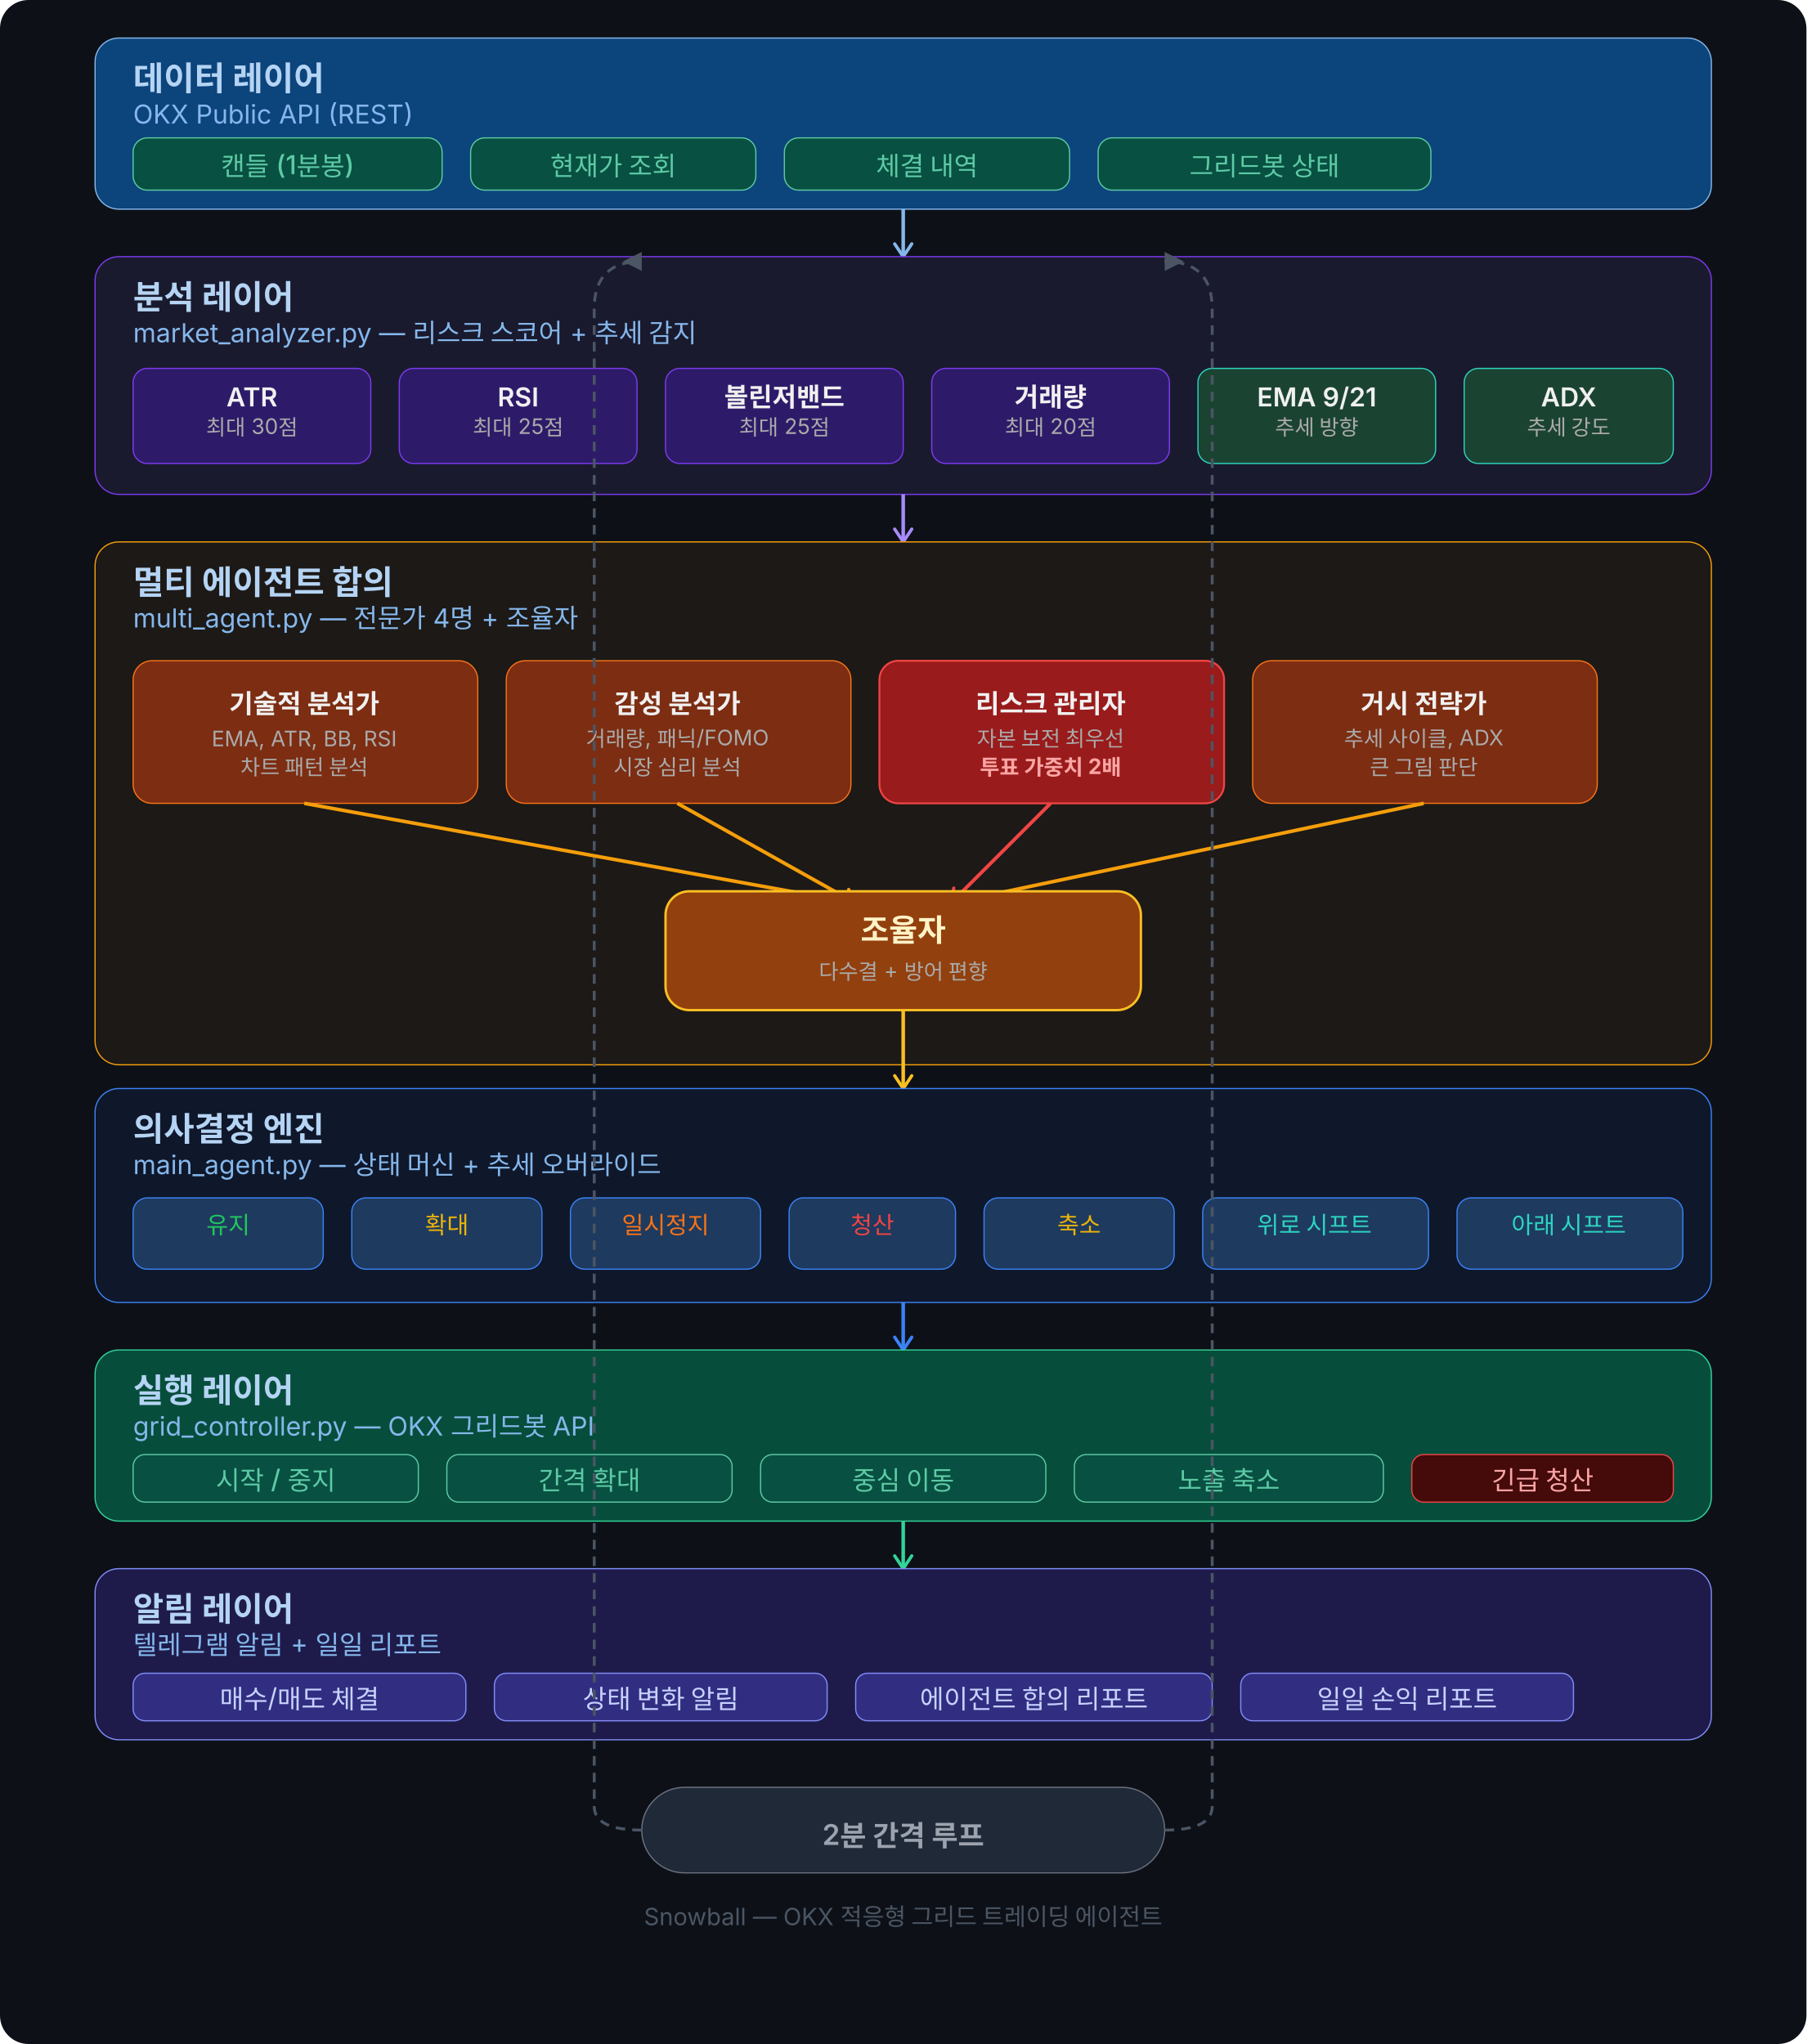
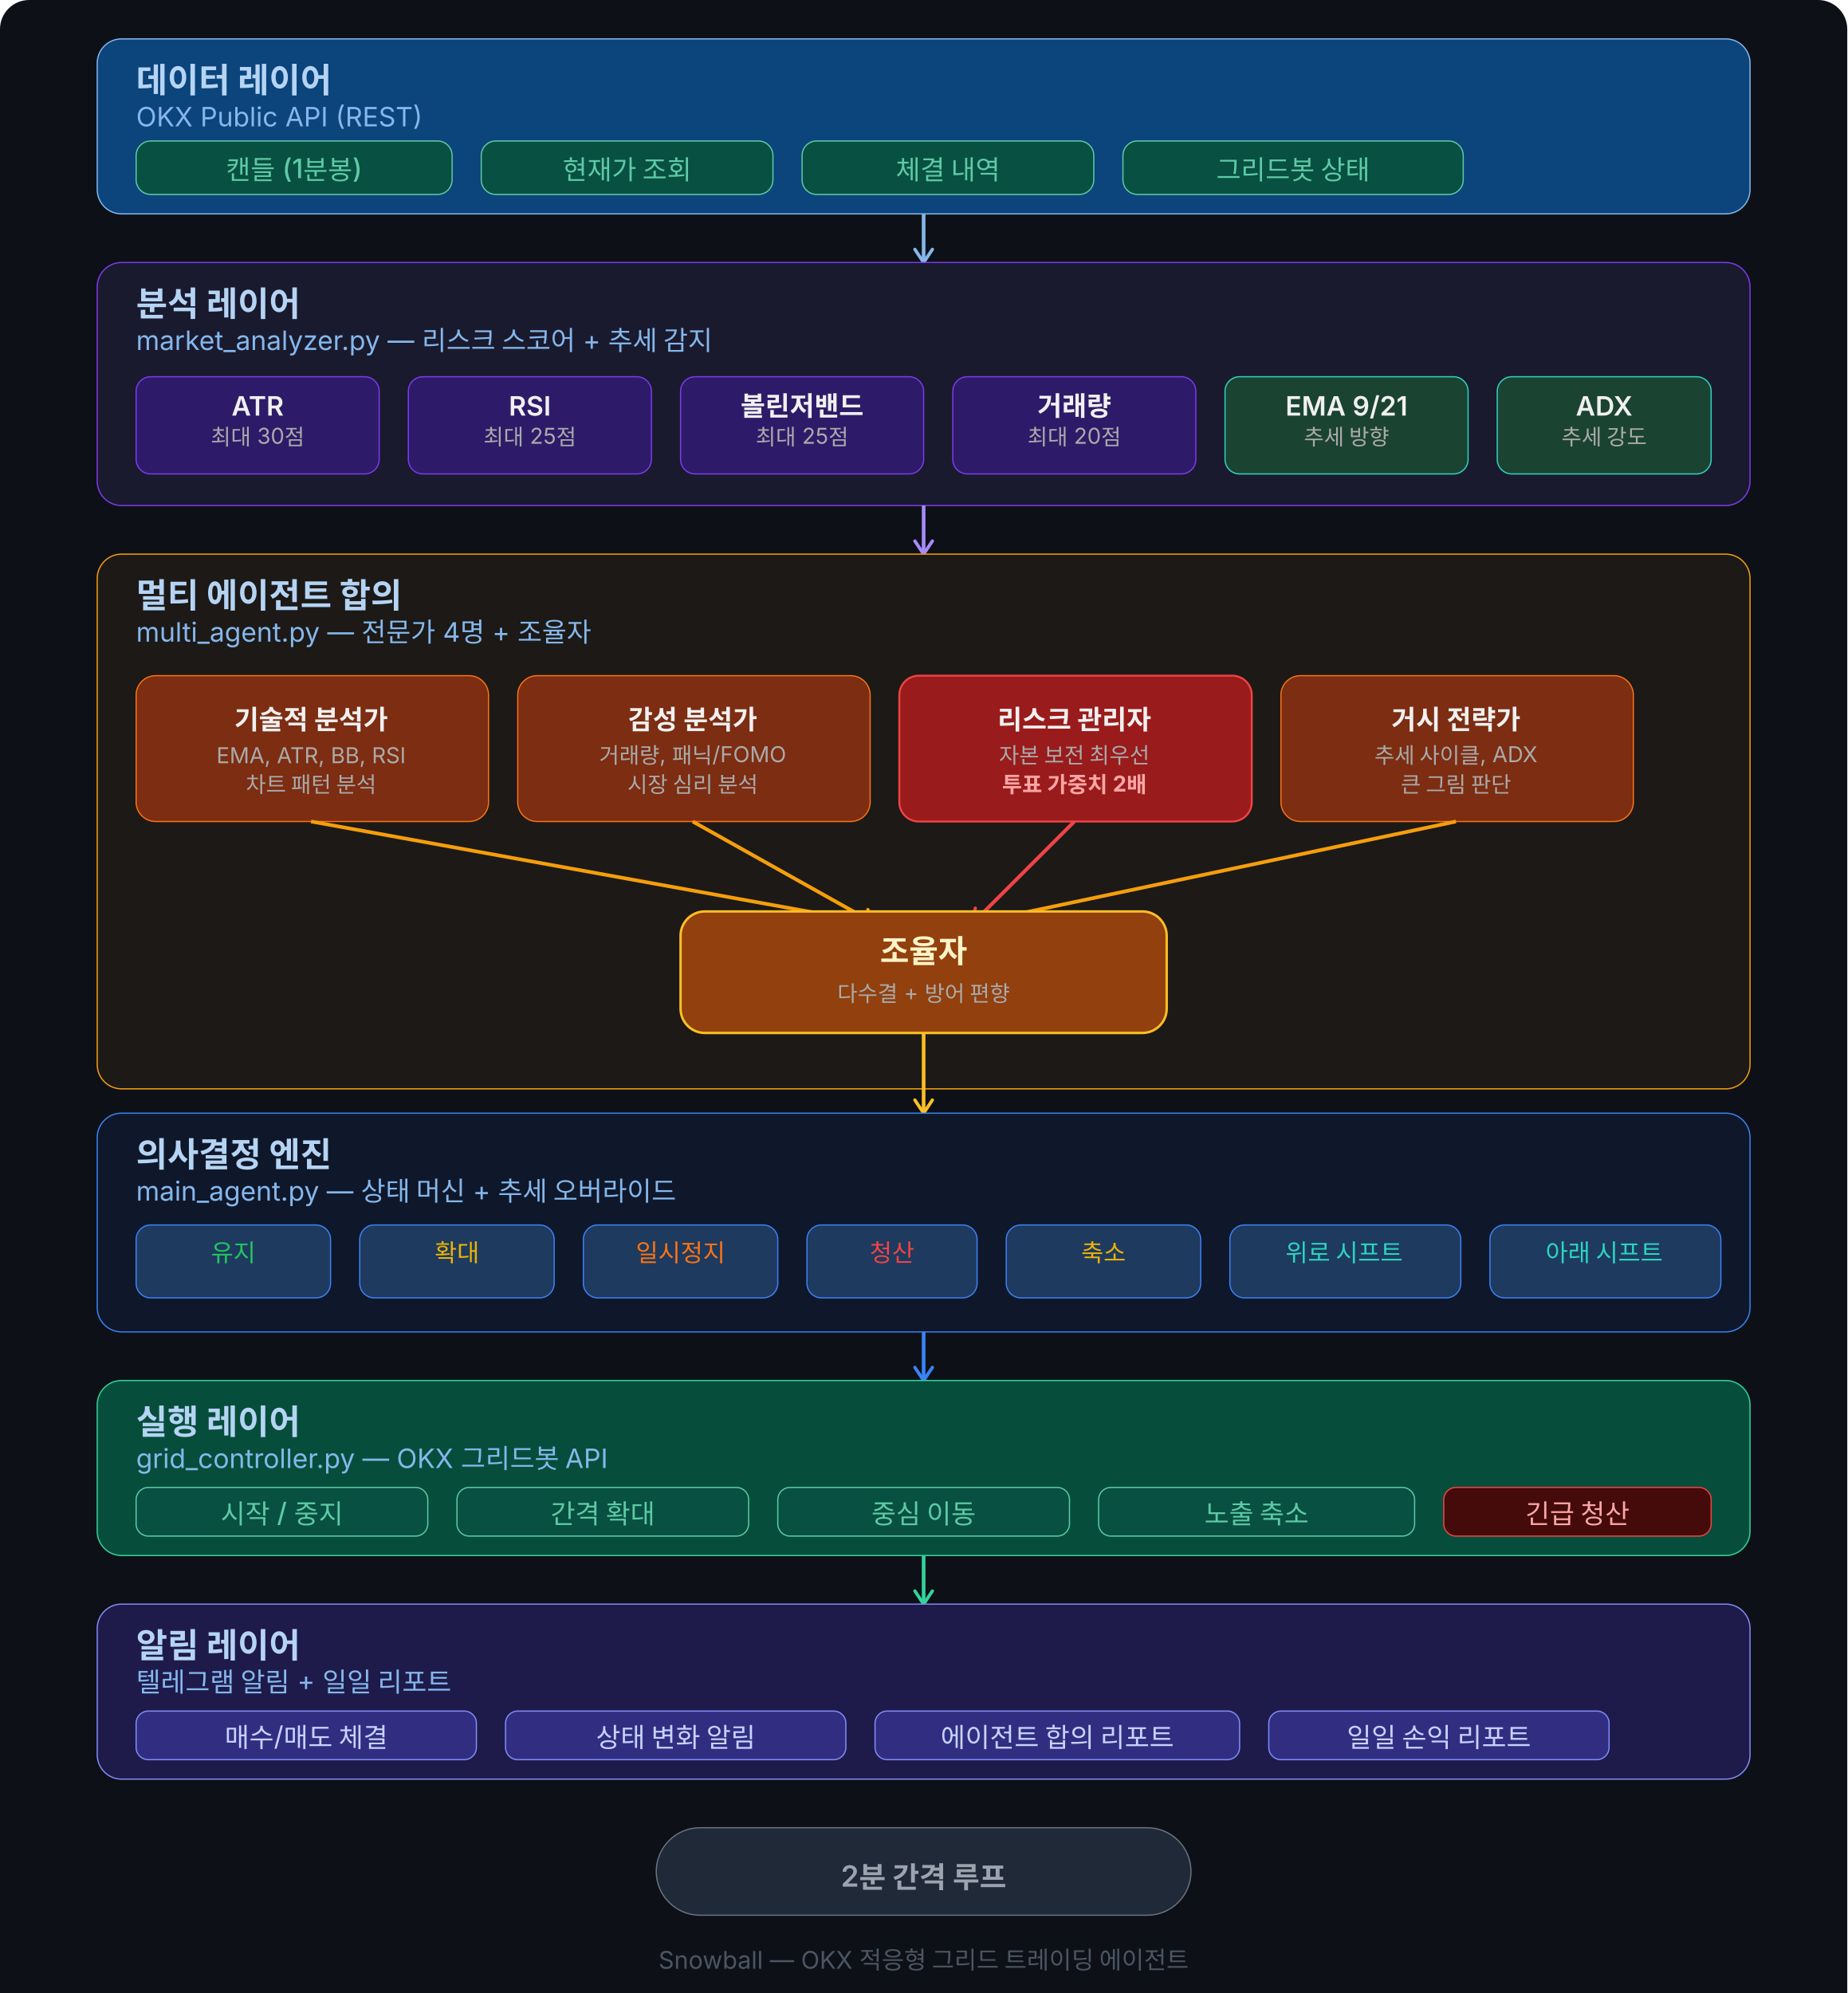
- <svg xmlns="http://www.w3.org/2000/svg" width="100%" viewBox="0 0 760 860">
+ <svg xmlns="http://www.w3.org/2000/svg" width="100%" viewBox="0 0 760 820">
  <defs>
    <marker id="arrow" viewBox="0 0 10 10" refX="8" refY="5" markerWidth="6" markerHeight="6" orient="auto-start-reverse">
      <path d="M2 1L8 5L2 9" fill="none" stroke="context-stroke" stroke-width="1.5" stroke-linecap="round" stroke-linejoin="round" />
    </marker>
    <style>
    text { font-family: -apple-system, BlinkMacSystemFont, "Segoe UI", sans-serif; }
    .title { font-size: 14px; font-weight: 600; fill: #b5d4f4; }
    .subtitle { font-size: 11px; fill: #85b7eb; }
    .badge { font-size: 11px; font-weight: 500; fill: #5dcaa5; }
    .agent-label { font-size: 11px; font-weight: 600; fill: #f0f0f0; }
    .agent-sub { font-size: 9px; fill: #aaa; }
    .action-text { font-size: 10px; font-weight: 500; }
    .arrow-line { stroke-width: 1.5; fill: none; marker-end: url(#arrow); }
  </style>
  </defs>
  <rect width="760" height="860" rx="12" fill="#0d1117" />
  <rect x="40" y="16" width="680" height="72" rx="10" fill="#0c447c" stroke="#85b7eb" stroke-width="0.5" />
  <text x="56" y="38" class="title">데이터 레이어</text>
  <text x="56" y="52" class="subtitle">OKX Public API (REST)</text>
  <rect x="56" y="58" width="130" height="22" rx="6" fill="#085041" stroke="#5dcaa5" stroke-width="0.5" />
  <text x="121" y="69" text-anchor="middle" dominant-baseline="central" class="badge">캔들 (1분봉)</text>
  <rect x="198" y="58" width="120" height="22" rx="6" fill="#085041" stroke="#5dcaa5" stroke-width="0.5" />
  <text x="258" y="69" text-anchor="middle" dominant-baseline="central" class="badge">현재가 조회</text>
  <rect x="330" y="58" width="120" height="22" rx="6" fill="#085041" stroke="#5dcaa5" stroke-width="0.5" />
  <text x="390" y="69" text-anchor="middle" dominant-baseline="central" class="badge">체결 내역</text>
  <rect x="462" y="58" width="140" height="22" rx="6" fill="#085041" stroke="#5dcaa5" stroke-width="0.5" />
  <text x="532" y="69" text-anchor="middle" dominant-baseline="central" class="badge">그리드봇 상태</text>
  <line x1="380" y1="88" x2="380" y2="108" class="arrow-line" stroke="#85b7eb" />
  <rect x="40" y="108" width="680" height="100" rx="10" fill="#1a1a2e" stroke="#7c3aed" stroke-width="0.5" />
  <text x="56" y="130" class="title" fill="#c4b5fd">분석 레이어</text>
  <text x="56" y="144" class="subtitle" fill="#a78bfa">market_analyzer.py — 리스크 스코어 + 추세 감지</text>
  <rect x="56" y="155" width="100" height="40" rx="6" fill="#2d1b69" stroke="#7c3aed" stroke-width="0.5" />
  <text x="106" y="171" text-anchor="middle" class="agent-label" fill="#c4b5fd">ATR</text>
  <text x="106" y="183" text-anchor="middle" class="agent-sub" fill="#a78bfa">최대 30점</text>
  <rect x="168" y="155" width="100" height="40" rx="6" fill="#2d1b69" stroke="#7c3aed" stroke-width="0.5" />
  <text x="218" y="171" text-anchor="middle" class="agent-label" fill="#c4b5fd">RSI</text>
  <text x="218" y="183" text-anchor="middle" class="agent-sub" fill="#a78bfa">최대 25점</text>
  <rect x="280" y="155" width="100" height="40" rx="6" fill="#2d1b69" stroke="#7c3aed" stroke-width="0.5" />
  <text x="330" y="171" text-anchor="middle" class="agent-label" fill="#c4b5fd">볼린저밴드</text>
  <text x="330" y="183" text-anchor="middle" class="agent-sub" fill="#a78bfa">최대 25점</text>
  <rect x="392" y="155" width="100" height="40" rx="6" fill="#2d1b69" stroke="#7c3aed" stroke-width="0.5" />
  <text x="442" y="171" text-anchor="middle" class="agent-label" fill="#c4b5fd">거래량</text>
  <text x="442" y="183" text-anchor="middle" class="agent-sub" fill="#a78bfa">최대 20점</text>
  <rect x="504" y="155" width="100" height="40" rx="6" fill="#1b4332" stroke="#2dd4bf" stroke-width="0.5" />
  <text x="554" y="171" text-anchor="middle" class="agent-label" fill="#2dd4bf">EMA 9/21</text>
  <text x="554" y="183" text-anchor="middle" class="agent-sub" fill="#5eead4">추세 방향</text>
  <rect x="616" y="155" width="88" height="40" rx="6" fill="#1b4332" stroke="#2dd4bf" stroke-width="0.5" />
  <text x="660" y="171" text-anchor="middle" class="agent-label" fill="#2dd4bf">ADX</text>
  <text x="660" y="183" text-anchor="middle" class="agent-sub" fill="#5eead4">추세 강도</text>
  <line x1="380" y1="208" x2="380" y2="228" class="arrow-line" stroke="#a78bfa" />
  <rect x="40" y="228" width="680" height="220" rx="10" fill="#1c1917" stroke="#f59e0b" stroke-width="0.5" />
  <text x="56" y="250" class="title" fill="#fcd34d">멀티 에이전트 합의</text>
  <text x="56" y="264" class="subtitle" fill="#fbbf24">multi_agent.py — 전문가 4명 + 조율자</text>
  <rect x="56" y="278" width="145" height="60" rx="8" fill="#7c2d12" stroke="#f97316" stroke-width="0.5" />
  <text x="128" y="300" text-anchor="middle" class="agent-label">기술적 분석가</text>
  <text x="128" y="314" text-anchor="middle" class="agent-sub">EMA, ATR, BB, RSI</text>
  <text x="128" y="326" text-anchor="middle" class="agent-sub">차트 패턴 분석</text>
  <rect x="213" y="278" width="145" height="60" rx="8" fill="#7c2d12" stroke="#f97316" stroke-width="0.5" />
  <text x="285" y="300" text-anchor="middle" class="agent-label">감성 분석가</text>
  <text x="285" y="314" text-anchor="middle" class="agent-sub">거래량, 패닉/FOMO</text>
  <text x="285" y="326" text-anchor="middle" class="agent-sub">시장 심리 분석</text>
  <rect x="370" y="278" width="145" height="60" rx="8" fill="#991b1b" stroke="#ef4444" stroke-width="0.8" />
  <text x="442" y="300" text-anchor="middle" class="agent-label">리스크 관리자</text>
  <text x="442" y="314" text-anchor="middle" class="agent-sub">자본 보전 최우선</text>
  <text x="442" y="326" text-anchor="middle" style="font-size:9px;font-weight:700;fill:#fca5a5">투표 가중치 2배</text>
  <rect x="527" y="278" width="145" height="60" rx="8" fill="#7c2d12" stroke="#f97316" stroke-width="0.5" />
  <text x="599" y="300" text-anchor="middle" class="agent-label">거시 전략가</text>
  <text x="599" y="314" text-anchor="middle" class="agent-sub">추세 사이클, ADX</text>
  <text x="599" y="326" text-anchor="middle" class="agent-sub">큰 그림 판단</text>
  <line x1="128" y1="338" x2="360" y2="380" class="arrow-line" stroke="#f59e0b" />
  <line x1="285" y1="338" x2="360" y2="380" class="arrow-line" stroke="#f59e0b" />
  <line x1="442" y1="338" x2="400" y2="380" class="arrow-line" stroke="#ef4444" stroke-width="2" />
  <line x1="599" y1="338" x2="400" y2="380" class="arrow-line" stroke="#f59e0b" />
  <rect x="280" y="375" width="200" height="50" rx="10" fill="#92400e" stroke="#fbbf24" stroke-width="1" />
  <text x="380" y="396" text-anchor="middle" style="font-size:13px;font-weight:700;fill:#fef3c7">조율자</text>
  <text x="380" y="412" text-anchor="middle" class="agent-sub" fill="#fcd34d">다수결 + 방어 편향</text>
  <line x1="380" y1="425" x2="380" y2="458" class="arrow-line" stroke="#fbbf24" />
  <rect x="40" y="458" width="680" height="90" rx="10" fill="#0f172a" stroke="#3b82f6" stroke-width="0.5" />
  <text x="56" y="480" class="title" fill="#93c5fd">의사결정 엔진</text>
  <text x="56" y="494" class="subtitle" fill="#60a5fa">main_agent.py — 상태 머신 + 추세 오버라이드</text>
  <rect x="56" y="504" width="80" height="30" rx="6" fill="#1e3a5f" stroke="#3b82f6" stroke-width="0.5" />
  <text x="96" y="519" text-anchor="middle" class="action-text" fill="#22c55e">유지</text>
  <rect x="148" y="504" width="80" height="30" rx="6" fill="#1e3a5f" stroke="#3b82f6" stroke-width="0.5" />
  <text x="188" y="519" text-anchor="middle" class="action-text" fill="#eab308">확대</text>
  <rect x="240" y="504" width="80" height="30" rx="6" fill="#1e3a5f" stroke="#3b82f6" stroke-width="0.5" />
  <text x="280" y="519" text-anchor="middle" class="action-text" fill="#f97316">일시정지</text>
  <rect x="332" y="504" width="70" height="30" rx="6" fill="#1e3a5f" stroke="#3b82f6" stroke-width="0.5" />
  <text x="367" y="519" text-anchor="middle" class="action-text" fill="#ef4444">청산</text>
  <rect x="414" y="504" width="80" height="30" rx="6" fill="#1e3a5f" stroke="#3b82f6" stroke-width="0.5" />
  <text x="454" y="519" text-anchor="middle" class="action-text" fill="#eab308">축소</text>
  <rect x="506" y="504" width="95" height="30" rx="6" fill="#1e3a5f" stroke="#3b82f6" stroke-width="0.5" />
  <text x="553" y="519" text-anchor="middle" class="action-text" fill="#2dd4bf">위로 시프트</text>
  <rect x="613" y="504" width="95" height="30" rx="6" fill="#1e3a5f" stroke="#3b82f6" stroke-width="0.5" />
  <text x="660" y="519" text-anchor="middle" class="action-text" fill="#2dd4bf">아래 시프트</text>
  <line x1="380" y1="548" x2="380" y2="568" class="arrow-line" stroke="#3b82f6" />
  <rect x="40" y="568" width="680" height="72" rx="10" fill="#064e3b" stroke="#34d399" stroke-width="0.5" />
  <text x="56" y="590" class="title" fill="#a7f3d0">실행 레이어</text>
  <text x="56" y="604" class="subtitle" fill="#6ee7b7">grid_controller.py — OKX 그리드봇 API</text>
  <rect x="56" y="612" width="120" height="20" rx="5" fill="#085041" stroke="#5dcaa5" stroke-width="0.5" />
  <text x="116" y="622" text-anchor="middle" dominant-baseline="central" class="badge">시작 / 중지</text>
  <rect x="188" y="612" width="120" height="20" rx="5" fill="#085041" stroke="#5dcaa5" stroke-width="0.5" />
  <text x="248" y="622" text-anchor="middle" dominant-baseline="central" class="badge">간격 확대</text>
  <rect x="320" y="612" width="120" height="20" rx="5" fill="#085041" stroke="#5dcaa5" stroke-width="0.5" />
  <text x="380" y="622" text-anchor="middle" dominant-baseline="central" class="badge">중심 이동</text>
  <rect x="452" y="612" width="130" height="20" rx="5" fill="#085041" stroke="#5dcaa5" stroke-width="0.5" />
  <text x="517" y="622" text-anchor="middle" dominant-baseline="central" class="badge">노출 축소</text>
  <rect x="594" y="612" width="110" height="20" rx="5" fill="#450a0a" stroke="#ef4444" stroke-width="0.5" />
  <text x="649" y="622" text-anchor="middle" dominant-baseline="central" style="font-size:11px;font-weight:500;fill:#fca5a5">긴급 청산</text>
  <line x1="380" y1="640" x2="380" y2="660" class="arrow-line" stroke="#34d399" />
  <rect x="40" y="660" width="680" height="72" rx="10" fill="#1e1b4b" stroke="#818cf8" stroke-width="0.5" />
  <text x="56" y="682" class="title" fill="#c7d2fe">알림 레이어</text>
  <text x="56" y="696" class="subtitle" fill="#a5b4fc">텔레그램 알림 + 일일 리포트</text>
  <rect x="56" y="704" width="140" height="20" rx="5" fill="#312e81" stroke="#818cf8" stroke-width="0.5" />
  <text x="126" y="714" text-anchor="middle" dominant-baseline="central" style="font-size:11px;fill:#c7d2fe">매수/매도 체결</text>
  <rect x="208" y="704" width="140" height="20" rx="5" fill="#312e81" stroke="#818cf8" stroke-width="0.5" />
  <text x="278" y="714" text-anchor="middle" dominant-baseline="central" style="font-size:11px;fill:#c7d2fe">상태 변화 알림</text>
  <rect x="360" y="704" width="150" height="20" rx="5" fill="#312e81" stroke="#818cf8" stroke-width="0.5" />
  <text x="435" y="714" text-anchor="middle" dominant-baseline="central" style="font-size:11px;fill:#c7d2fe">에이전트 합의 리포트</text>
  <rect x="522" y="704" width="140" height="20" rx="5" fill="#312e81" stroke="#818cf8" stroke-width="0.5" />
  <text x="592" y="714" text-anchor="middle" dominant-baseline="central" style="font-size:11px;fill:#c7d2fe">일일 손익 리포트</text>
  <rect x="270" y="752" width="220" height="36" rx="18" fill="#1f2937" stroke="#6b7280" stroke-width="0.5" />
  <text x="380" y="770" text-anchor="middle" dominant-baseline="central" style="font-size:12px;font-weight:600;fill:#9ca3af">2분 간격 루프</text>
-   <path d="M 490 770 Q 510 770 510 760 L 510 130 Q 510 110 490 110" fill="none" stroke="#4b5563" stroke-width="1.2" stroke-dasharray="4 3" />
-   <polygon points="490,106 498,110 490,114" fill="#4b5563" />
-   <path d="M 270 770 Q 250 770 250 760 L 250 130 Q 250 110 270 110" fill="none" stroke="#4b5563" stroke-width="1.2" stroke-dasharray="4 3" />
-   <polygon points="270,106 262,110 270,114" fill="#4b5563" />
  <text x="380" y="810" text-anchor="middle" style="font-size:10px;fill:#4b5563">Snowball — OKX 적응형 그리드 트레이딩 에이전트</text>
</svg>
